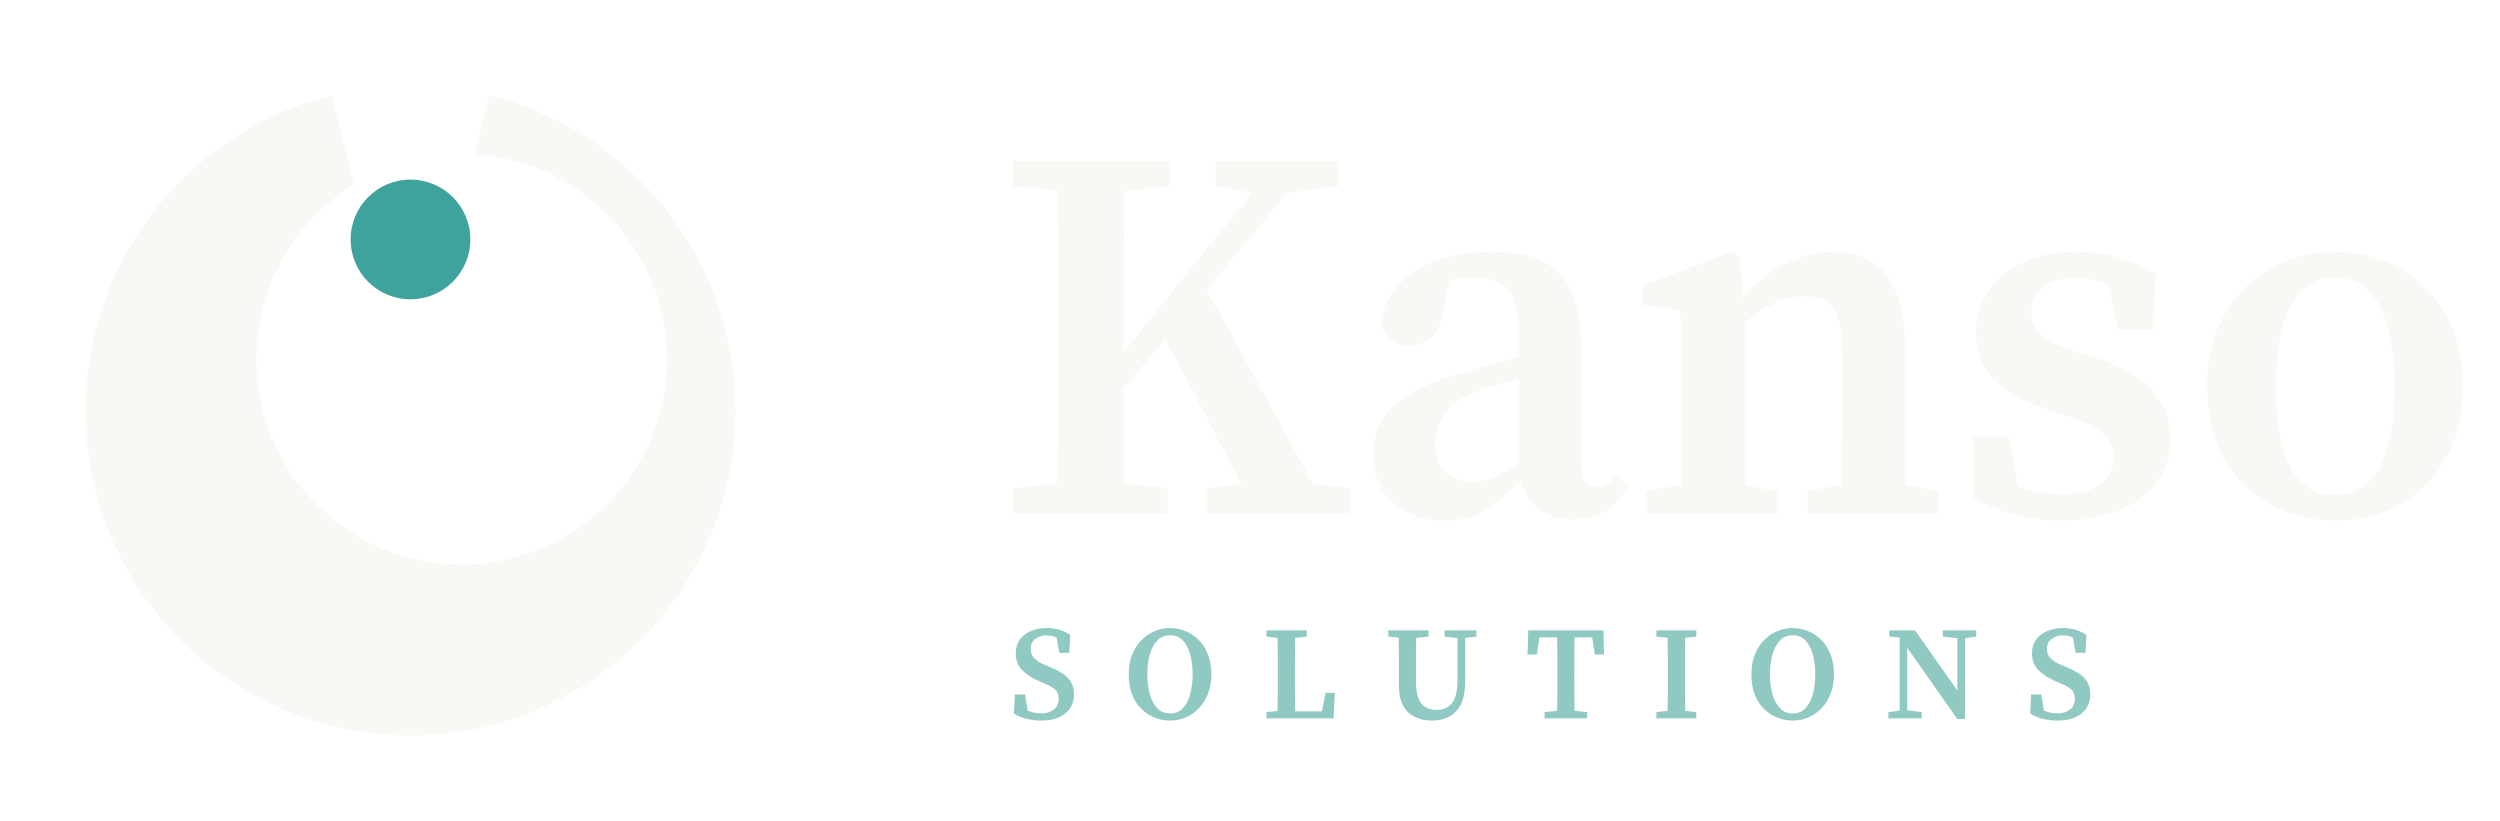
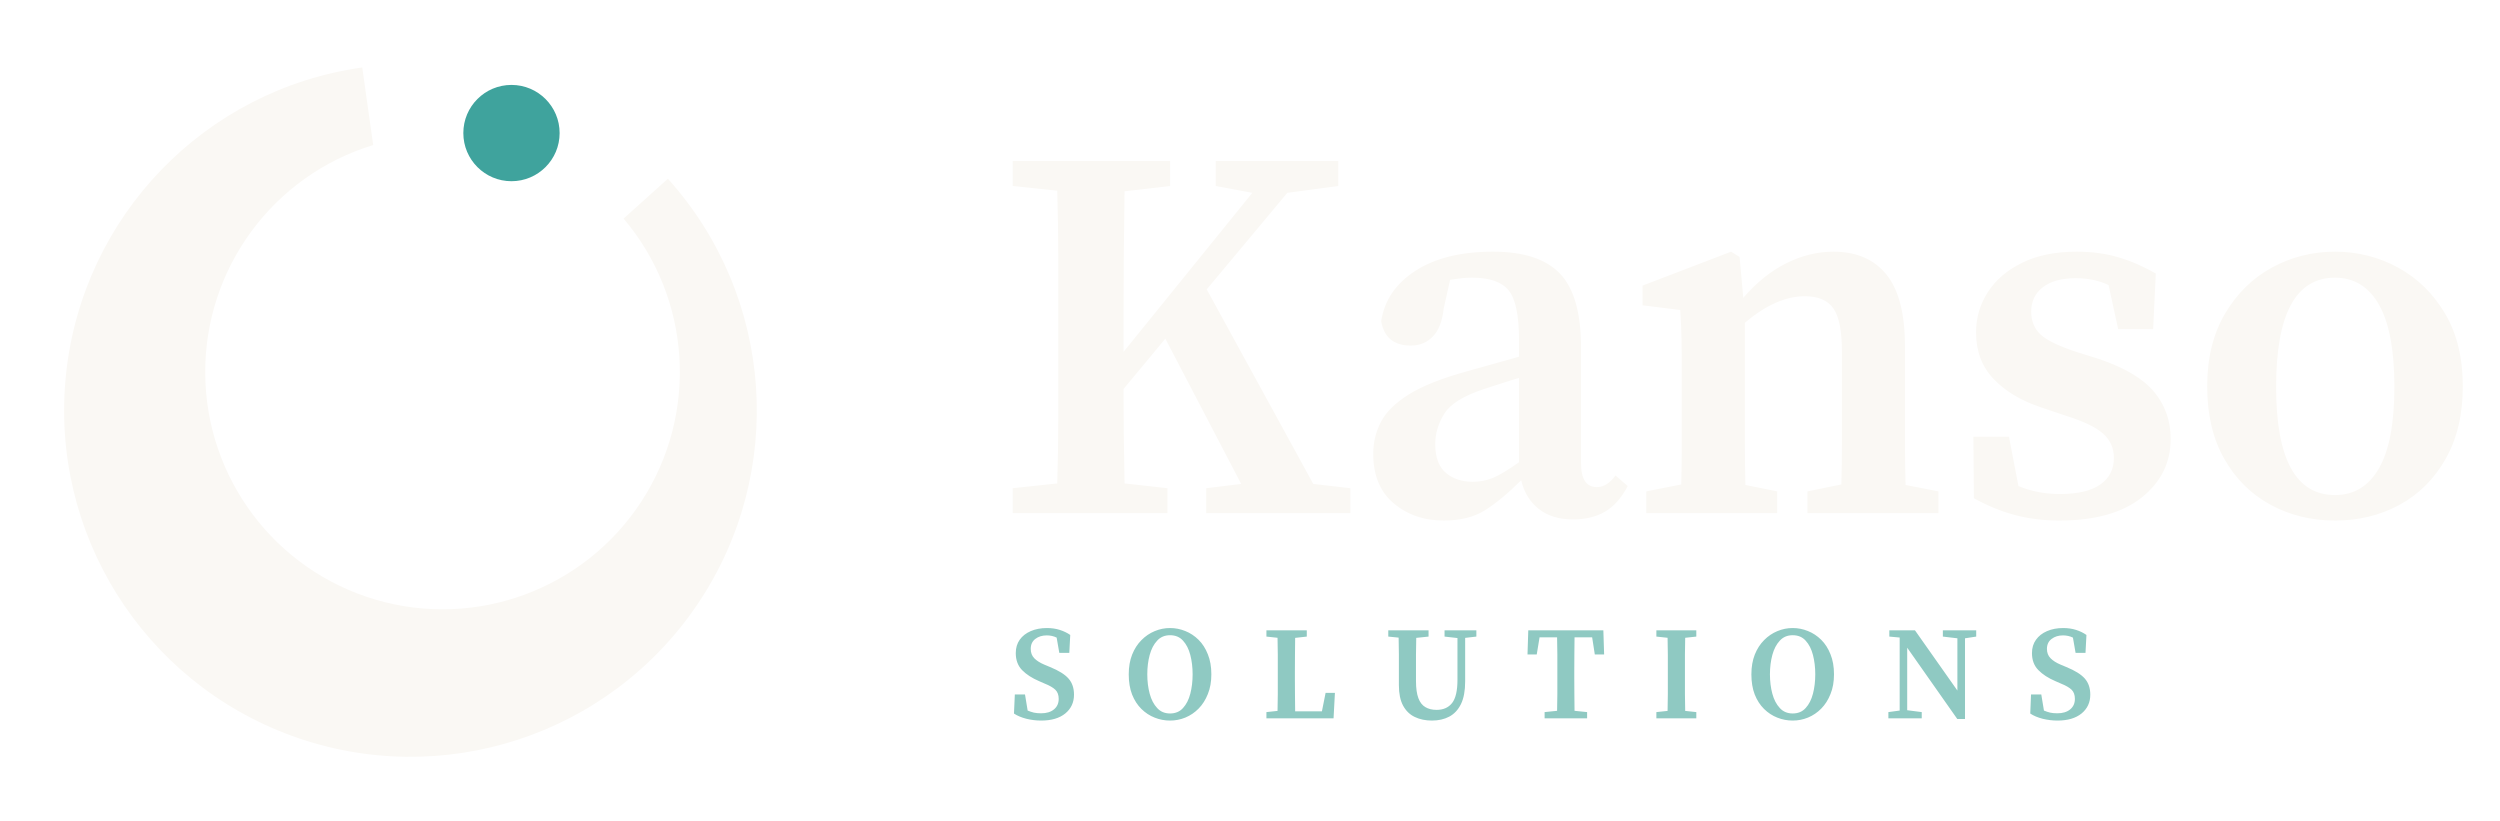
<svg xmlns="http://www.w3.org/2000/svg" viewBox="0 0 292.34 96" width="292.34" height="96" role="img">
  <g>
-     <path fill="#FAF8F4" d="M38.79 11.14A38 38 0 1 0 57.21 11.14L55.49 18.05A24 24 0 1 1 41.4 21.57Z" />
-     <circle cx="48" cy="28" r="7" fill="#3FA39D" />
+     <path fill="#FAF8F4" d="M78.10 20.90A40.5 40.5 0 1 1 42.36 7.89L43.64 16.96A27.75 27.75 0 1 0 72.92 25.56Z" />
+     <circle cx="59.81" cy="15.56" r="5.63" fill="#3FA39D" />
  </g>
  <path fill="#FAF8F4" d="M118.42 21.75V18.83H136.83V21.75L131.5 22.37Q131.44 26.21 131.41 30.15Q131.38 34.08 131.38 38.11V41.15L146.44 22.55L142.16 21.75V18.83H156.49V21.75L150.53 22.55L141.11 33.84L153.57 56.59L157.91 57.09V60H141.05V57.09L145.14 56.59L136.27 39.6L131.38 45.49Q131.38 48.1 131.41 50.86Q131.44 53.61 131.5 56.53L136.52 57.09V60H118.42V57.09L123.63 56.53Q123.75 52.68 123.75 48.72Q123.75 44.75 123.75 40.78V38.11Q123.75 34.21 123.75 30.24Q123.75 26.27 123.63 22.3ZM183.95 60.74Q181.47 60.74 179.92 59.5Q178.37 58.26 177.88 56.16Q175.58 58.45 173.66 59.66Q171.74 60.87 168.82 60.87Q165.35 60.87 162.97 58.85Q160.58 56.84 160.58 53.06Q160.58 51.07 161.48 49.34Q162.38 47.6 164.76 46.11Q167.15 44.62 171.68 43.38Q173.16 42.95 174.65 42.55Q176.14 42.14 177.63 41.71V39.79Q177.63 35.45 176.42 33.96Q175.21 32.47 172.17 32.47Q171.55 32.47 170.93 32.53Q170.31 32.6 169.57 32.72L168.82 36.07Q168.58 38.3 167.55 39.35Q166.53 40.41 164.98 40.41Q162 40.41 161.51 37.56Q162.07 33.9 165.51 31.67Q168.95 29.43 174.59 29.43Q179.98 29.43 182.43 32.01Q184.88 34.58 184.88 40.66V54.17Q184.88 56.96 186.74 56.96Q187.92 56.96 188.91 55.6L190.34 56.84Q189.22 58.95 187.67 59.84Q186.12 60.74 183.95 60.74ZM167.83 51.94Q167.83 54.23 169.07 55.29Q170.31 56.34 172.23 56.34Q173.47 56.34 174.59 55.88Q175.71 55.41 177.63 54.05V44.19Q176.57 44.5 175.55 44.84Q174.53 45.18 173.54 45.49Q169.94 46.67 168.89 48.38Q167.83 50.08 167.83 51.94ZM192.51 60V57.46L196.6 56.65Q196.66 54.36 196.66 51.66Q196.66 48.96 196.66 46.98V43.69Q196.66 41.15 196.63 39.63Q196.6 38.11 196.48 36.25L192.07 35.7V33.4L202.43 29.43L203.42 30.05L203.85 34.83Q206.21 32.1 208.91 30.77Q211.6 29.43 214.39 29.43Q218.42 29.43 220.59 32.1Q222.76 34.77 222.76 40.53V46.98Q222.76 49.09 222.76 51.72Q222.76 54.36 222.83 56.71L226.67 57.46V60H211.36V57.46L215.32 56.65Q215.39 54.36 215.39 51.72Q215.39 49.09 215.39 46.98V41.15Q215.39 37.49 214.39 36.07Q213.4 34.64 211.05 34.64Q207.7 34.64 204.04 37.74V46.98Q204.04 48.96 204.04 51.66Q204.04 54.36 204.1 56.71L207.82 57.46V60ZM240.81 60.87Q238.02 60.87 235.6 60.22Q233.18 59.57 230.82 58.26L230.76 51.07H234.92L236.03 56.84Q238.26 57.77 240.87 57.77Q244.03 57.77 245.61 56.65Q247.19 55.54 247.19 53.55Q247.19 51.82 245.92 50.7Q244.65 49.58 241.67 48.65L238.57 47.6Q235.1 46.42 233.09 44.28Q231.07 42.14 231.07 38.86Q231.07 36.32 232.44 34.18Q233.8 32.04 236.44 30.74Q239.07 29.43 242.85 29.43Q245.52 29.43 247.72 30.09Q249.92 30.74 252.09 31.98L251.78 38.49H247.69L246.57 33.34Q244.9 32.53 242.73 32.53Q240.25 32.53 238.88 33.59Q237.52 34.64 237.52 36.44Q237.52 38.11 238.64 39.14Q239.75 40.16 242.98 41.21L245.39 41.96Q249.98 43.51 251.9 45.83Q253.83 48.16 253.83 51.32Q253.83 55.47 250.45 58.17Q247.07 60.87 240.81 60.87ZM273.05 60.87Q268.89 60.87 265.48 59.01Q262.07 57.15 260.09 53.64Q258.1 50.14 258.1 45.18Q258.1 40.22 260.18 36.69Q262.26 33.15 265.67 31.29Q269.08 29.43 273.05 29.43Q277.01 29.43 280.42 31.29Q283.83 33.15 285.91 36.66Q287.99 40.16 287.99 45.18Q287.99 50.14 285.97 53.68Q283.96 57.21 280.58 59.04Q277.2 60.87 273.05 60.87ZM273.05 57.89Q276.39 57.89 278.19 54.76Q279.99 51.63 279.99 45.24Q279.99 38.8 278.19 35.63Q276.39 32.47 273.05 32.47Q266.16 32.47 266.16 45.24Q266.16 57.89 273.05 57.89Z" />
  <path fill="#8FC9C2" d="M121.75 84.26Q120.88 84.26 120.02 84.05Q119.16 83.83 118.57 83.44L118.67 81.21H119.86L120.17 83.09Q120.53 83.24 120.89 83.33Q121.25 83.41 121.74 83.41Q122.7 83.41 123.25 82.95Q123.8 82.5 123.8 81.72Q123.8 81.04 123.41 80.66Q123.02 80.28 122.17 79.94L121.53 79.66Q120.26 79.12 119.52 78.36Q118.78 77.6 118.78 76.37Q118.78 75.46 119.24 74.81Q119.7 74.16 120.53 73.8Q121.36 73.44 122.43 73.44Q123.24 73.44 123.93 73.66Q124.62 73.88 125.15 74.25L125.04 76.34H123.87L123.56 74.56Q123.04 74.3 122.4 74.3Q121.61 74.3 121.07 74.71Q120.53 75.12 120.53 75.88Q120.53 76.54 120.94 76.97Q121.36 77.4 122.12 77.72L122.79 78Q124.31 78.62 124.95 79.35Q125.59 80.08 125.59 81.23Q125.59 82.59 124.57 83.43Q123.55 84.26 121.75 84.26ZM136.82 84.26Q135.89 84.26 135.03 83.92Q134.16 83.58 133.47 82.9Q132.78 82.22 132.38 81.21Q131.99 80.2 131.99 78.85Q131.99 77.55 132.39 76.54Q132.79 75.54 133.48 74.85Q134.16 74.16 135.03 73.8Q135.89 73.44 136.82 73.44Q137.74 73.44 138.6 73.79Q139.46 74.13 140.15 74.81Q140.84 75.49 141.24 76.51Q141.65 77.52 141.65 78.85Q141.65 80.16 141.24 81.16Q140.84 82.17 140.16 82.86Q139.48 83.55 138.61 83.91Q137.75 84.26 136.82 84.26ZM136.82 83.43Q137.77 83.43 138.34 82.79Q138.92 82.16 139.19 81.12Q139.46 80.08 139.46 78.85Q139.46 77.63 139.19 76.59Q138.92 75.55 138.34 74.92Q137.77 74.28 136.82 74.28Q135.89 74.28 135.31 74.92Q134.72 75.55 134.44 76.59Q134.16 77.63 134.16 78.85Q134.16 80.08 134.44 81.12Q134.72 82.16 135.31 82.79Q135.89 83.43 136.82 83.43ZM148.09 74.44V73.71H152.81V74.44L151.45 74.59Q151.43 75.57 151.43 76.55Q151.42 77.54 151.42 78.53V79.47Q151.42 80.3 151.43 81.25Q151.43 82.2 151.45 83.18H154.58L155.01 81.02H156.1L155.94 84H148.09V83.27L149.39 83.13Q149.42 82.16 149.42 81.2Q149.42 80.25 149.42 79.35V78.53Q149.42 77.52 149.42 76.54Q149.42 75.55 149.39 74.58ZM168.92 74.44V73.71H172.64V74.44L171.33 74.59V79.69Q171.33 81.32 170.84 82.33Q170.35 83.33 169.47 83.8Q168.6 84.26 167.44 84.26Q166.31 84.26 165.44 83.84Q164.57 83.43 164.07 82.51Q163.58 81.6 163.58 80.12V78.44Q163.58 77.47 163.58 76.51Q163.58 75.54 163.55 74.56L162.34 74.44V73.71H167.05V74.44L165.61 74.59Q165.59 75.54 165.58 76.5Q165.58 77.46 165.58 78.44V79.64Q165.58 80.9 165.86 81.64Q166.13 82.37 166.68 82.69Q167.22 83.01 167.98 83.01Q169.17 83.01 169.8 82.21Q170.43 81.41 170.43 79.49V74.61ZM178.62 76.53 178.71 73.71H187.49L187.58 76.53H186.49L186.18 74.53H184.12Q184.11 75.51 184.1 76.51Q184.09 77.52 184.09 78.53V79.19Q184.09 80.17 184.1 81.16Q184.11 82.14 184.12 83.12L185.59 83.27V84H180.62V83.27L182.08 83.12Q182.11 82.16 182.11 81.17Q182.11 80.19 182.11 79.19V78.53Q182.11 77.54 182.11 76.53Q182.11 75.52 182.08 74.53H180.03L179.7 76.53ZM193.69 74.44V73.71H198.36V74.44L197.06 74.58Q197.04 75.55 197.03 76.54Q197.03 77.52 197.03 78.53V79.19Q197.03 80.17 197.03 81.16Q197.04 82.14 197.06 83.13L198.36 83.27V84H193.69V83.27L195 83.13Q195.03 82.17 195.03 81.18Q195.03 80.19 195.03 79.19V78.53Q195.03 77.55 195.03 76.56Q195.03 75.57 195 74.58ZM209.63 84.26Q208.7 84.26 207.84 83.92Q206.97 83.58 206.28 82.9Q205.59 82.22 205.19 81.21Q204.8 80.2 204.8 78.85Q204.8 77.55 205.2 76.54Q205.6 75.54 206.29 74.85Q206.97 74.16 207.84 73.8Q208.7 73.44 209.63 73.44Q210.55 73.44 211.41 73.79Q212.27 74.13 212.96 74.81Q213.65 75.49 214.05 76.51Q214.46 77.52 214.46 78.85Q214.46 80.16 214.05 81.16Q213.65 82.17 212.97 82.86Q212.29 83.55 211.42 83.91Q210.56 84.26 209.63 84.26ZM209.63 83.43Q210.58 83.43 211.15 82.79Q211.73 82.16 212 81.12Q212.27 80.08 212.27 78.85Q212.27 77.63 212 76.59Q211.73 75.55 211.15 74.92Q210.58 74.28 209.63 74.28Q208.7 74.28 208.12 74.92Q207.53 75.55 207.25 76.59Q206.97 77.63 206.97 78.85Q206.97 80.08 207.25 81.12Q207.53 82.16 208.12 82.79Q208.7 83.43 209.63 83.43ZM227.19 74.44V73.71H231.09V74.44L229.78 74.64V84.08H228.88L223.02 75.74V83.05L224.72 83.27V84H220.82V83.27L222.14 83.09V74.55L220.93 74.44V73.71H223.93L228.89 80.75V74.64ZM240.59 84.26Q239.72 84.26 238.86 84.05Q238 83.83 237.41 83.44L237.5 81.21H238.7L239.01 83.09Q239.36 83.24 239.73 83.33Q240.09 83.41 240.57 83.41Q241.53 83.41 242.08 82.95Q242.63 82.5 242.63 81.72Q242.63 81.04 242.25 80.66Q241.86 80.28 241.01 79.94L240.37 79.66Q239.1 79.12 238.36 78.36Q237.61 77.6 237.61 76.37Q237.61 75.46 238.08 74.81Q238.54 74.16 239.37 73.8Q240.2 73.44 241.27 73.44Q242.08 73.44 242.77 73.66Q243.46 73.88 243.98 74.25L243.87 76.34H242.71L242.4 74.56Q241.87 74.3 241.24 74.3Q240.45 74.3 239.91 74.71Q239.36 75.12 239.36 75.88Q239.36 76.54 239.78 76.97Q240.2 77.4 240.96 77.72L241.63 78Q243.15 78.62 243.79 79.35Q244.43 80.08 244.43 81.23Q244.43 82.59 243.41 83.43Q242.39 84.26 240.59 84.26Z" />
</svg>
